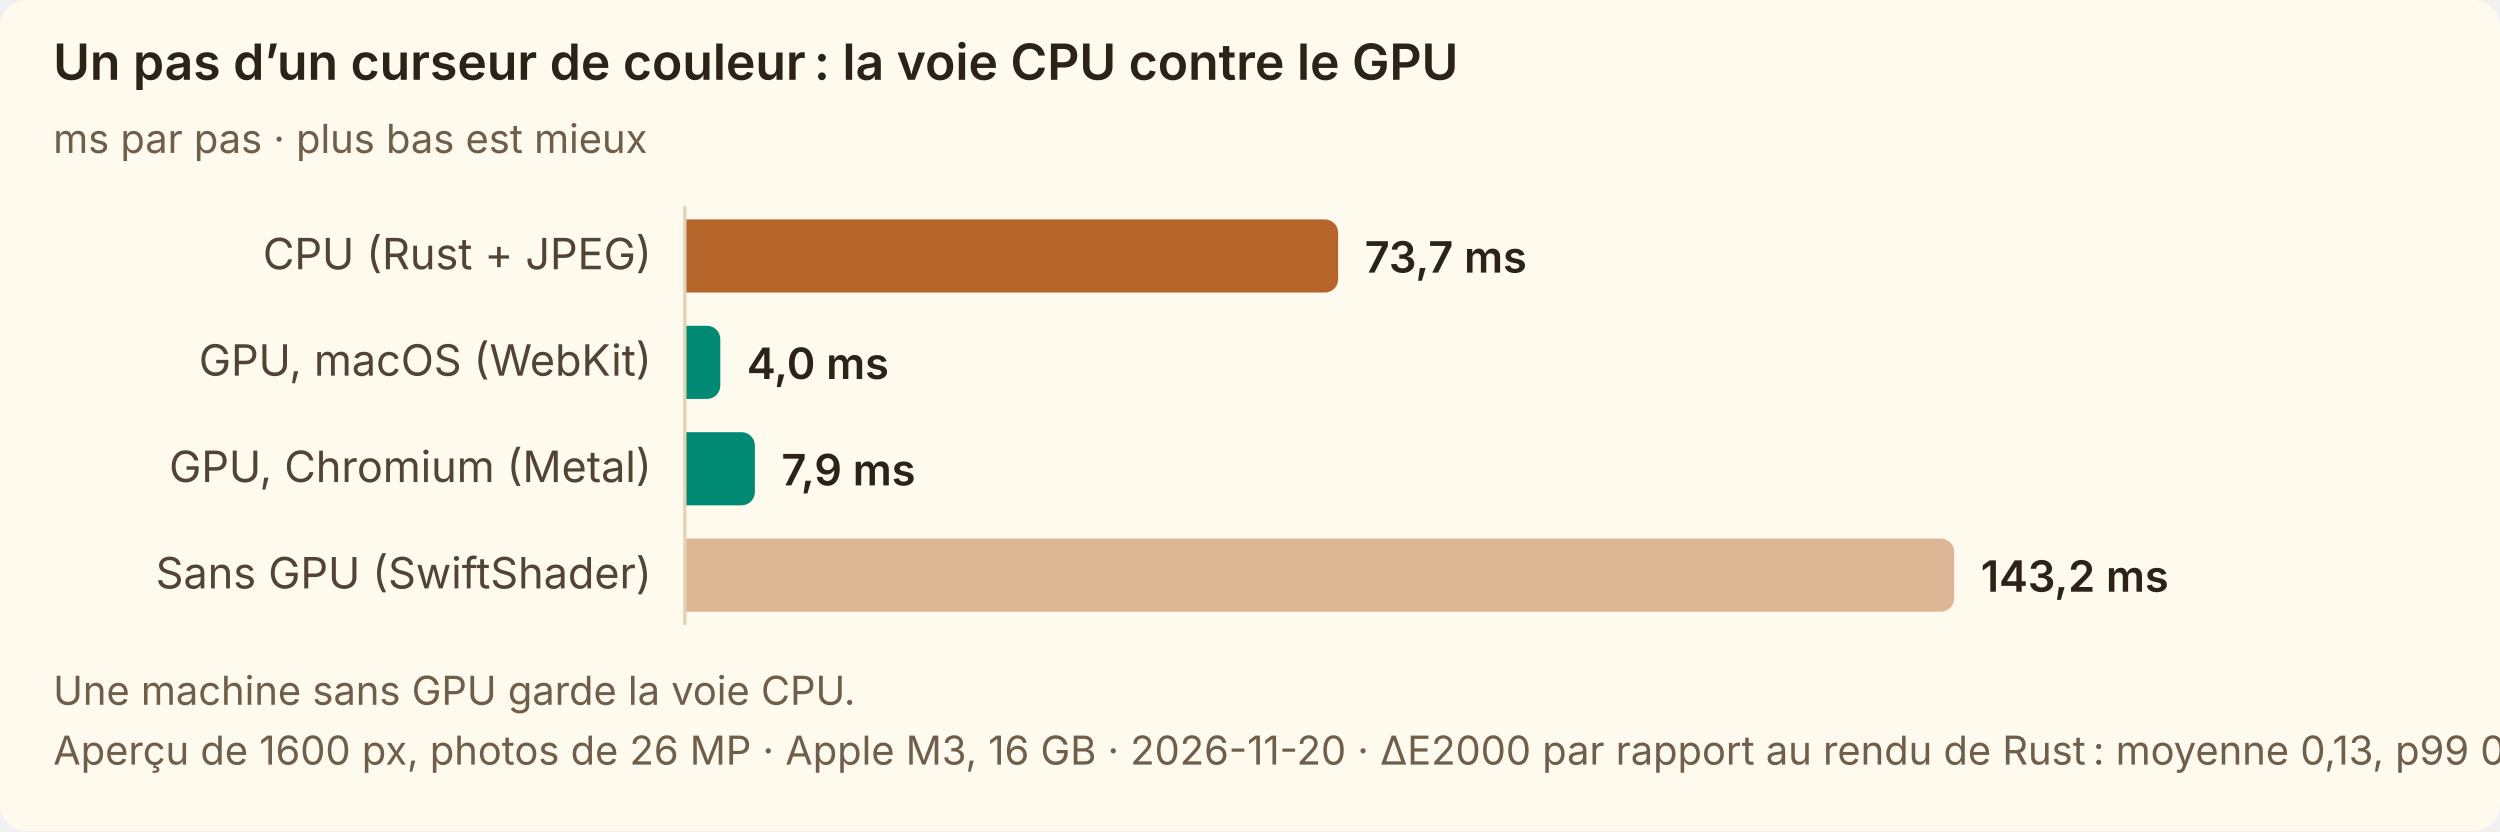
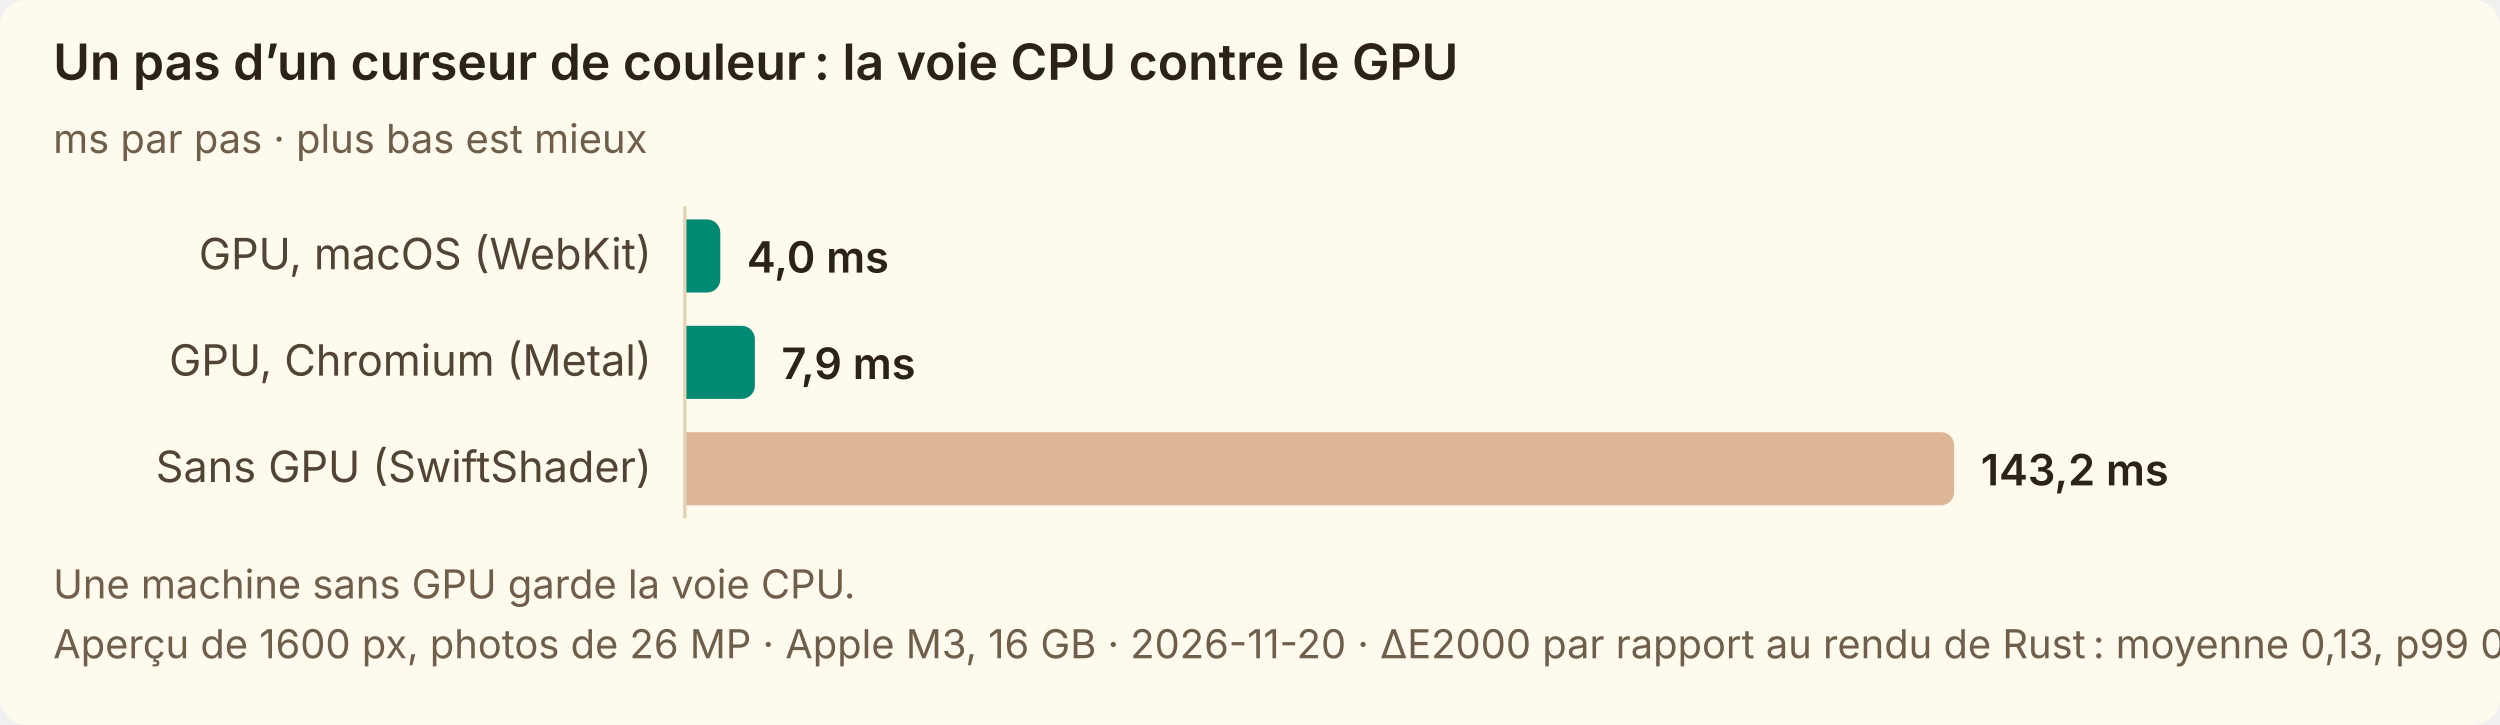
- <svg xmlns="http://www.w3.org/2000/svg" viewBox="-16 -16 752 250" width="752" height="250" role="img" aria-labelledby="t d">
+ <svg xmlns="http://www.w3.org/2000/svg" viewBox="-16 -16 752 218" width="752" height="218" role="img" aria-labelledby="t d">
  <style>
  .bg{fill:#fffaee} .t1{fill:#2b2219;font:600 13px system-ui,-apple-system,Segoe UI,sans-serif}
  .t2{fill:#514435;font:13px system-ui,-apple-system,Segoe UI,sans-serif}
  .t3{fill:#6e5e4a;font:12px system-ui,-apple-system,Segoe UI,sans-serif}
  .h{font-size:15px} .num{font-variant-numeric:tabular-nums} .axis{stroke:#e2d4b3;stroke-width:1}
  .ref{stroke:#514435;stroke-width:1.5;stroke-dasharray:4 3} .refw{stroke:#b5652a;stroke-width:1.5;stroke-dasharray:4 3}
  .s1{fill:#008a74} .old{fill-opacity:.45} .s2{fill:#b5652a} .s3{fill:#1baf7a} .s4{fill:#b07600} .s5{fill:#c4507e} .gap{stroke:#fffaee;stroke-width:2}
  .in{fill:#fff} .ln{fill:none;stroke:#008a74;stroke-width:2;stroke-linejoin:round} .band{fill:#e2d4b3;fill-opacity:.35}
  @media (prefers-color-scheme: dark){
    .bg{fill:#262019} .t1{fill:#f3ead6} .t2{fill:#d8cab0} .t3{fill:#a8977c} .axis{stroke:#3b3127}
    .ref{stroke:#d8cab0} .refw{stroke:#cc7f3e}
    .s1{fill:#21a593} .s2{fill:#cc7f3e} .s3{fill:#199e70} .s4{fill:#c98500} .s5{fill:#d55181} .gap{stroke:#262019}
    .ln{stroke:#21a593} .band{fill:#3b3127}
  }
</style>
-   <rect class="bg" x="-16" y="-16" width="752" height="250" rx="8" />
+   <rect class="bg" x="-16" y="-16" width="752" height="218" rx="8" />
  <text class="t1 h" x="0" y="8">Un pas d’un curseur de couleur : la voie CPU contre le GPU</text>
  <text class="t3" x="0" y="30">ms par pas · plus bas est mieux</text>
-   <text class="t2" x="180" y="65" text-anchor="end">CPU (Rust + JPEG)</text>
-   <path class="s2" d="M190 50h192.508a4 4 0 0 1 4 4v14a4 4 0 0 1 -4 4h-192.508z" />
-   <text class="t1 num" x="394.508" y="66">73,7 ms</text>
-   <text class="t2" x="180" y="97" text-anchor="end">GPU, macOS (WebKit)</text>
-   <path class="s1" d="M190 82h6.665a4 4 0 0 1 4 4v14a4 4 0 0 1 -4 4h-6.665z" />
-   <text class="t1 num" x="208.665" y="98">4,0 ms</text>
-   <text class="t2" x="180" y="129" text-anchor="end">GPU, Chromium (Metal)</text>
-   <path class="s1" d="M190 114h17.064a4 4 0 0 1 4 4v14a4 4 0 0 1 -4 4h-17.064z" />
-   <text class="t1 num" x="219.064" y="130">7,9 ms</text>
-   <text class="t2" x="180" y="161" text-anchor="end">Sans GPU (SwiftShader)</text>
-   <path class="s2 old" d="M190 146h377.818a4 4 0 0 1 4 4v14a4 4 0 0 1 -4 4h-377.818z" />
-   <text class="t1 num" x="579.818" y="162">143,2 ms</text>
-   <line class="axis" x1="190" x2="190" y1="46" y2="172" />
-   <text class="t3" x="0" y="196">Une machine sans GPU garde la voie CPU.</text>
-   <text class="t3" x="0" y="214">Aperçu de 1600 px, photos de 26 MP · Apple M3, 16 GB · 2026-11-20 · ΔE2000 par rapport au rendu de Rust : moyenne 0,13, p99 0,77</text>
+   <text class="t2" x="180" y="65" text-anchor="end">GPU, macOS (WebKit)</text>
+   <path class="s1" d="M190 50h6.665a4 4 0 0 1 4 4v14a4 4 0 0 1 -4 4h-6.665z" />
+   <text class="t1 num" x="208.665" y="66">4,0 ms</text>
+   <text class="t2" x="180" y="97" text-anchor="end">GPU, Chromium (Metal)</text>
+   <path class="s1" d="M190 82h17.064a4 4 0 0 1 4 4v14a4 4 0 0 1 -4 4h-17.064z" />
+   <text class="t1 num" x="219.064" y="98">7,9 ms</text>
+   <text class="t2" x="180" y="129" text-anchor="end">Sans GPU (SwiftShader)</text>
+   <path class="s2 old" d="M190 114h377.818a4 4 0 0 1 4 4v14a4 4 0 0 1 -4 4h-377.818z" />
+   <text class="t1 num" x="579.818" y="130">143,2 ms</text>
+   <line class="axis" x1="190" x2="190" y1="46" y2="140" />
+   <text class="t3" x="0" y="164">Une machine sans GPU garde la voie CPU.</text>
+   <text class="t3" x="0" y="182">Aperçu de 1600 px, photos de 26 MP · Apple M3, 16 GB · 2026-11-20 · ΔE2000 par rapport au rendu de Rust : moyenne 0,13, p99 0,77</text>
</svg>
